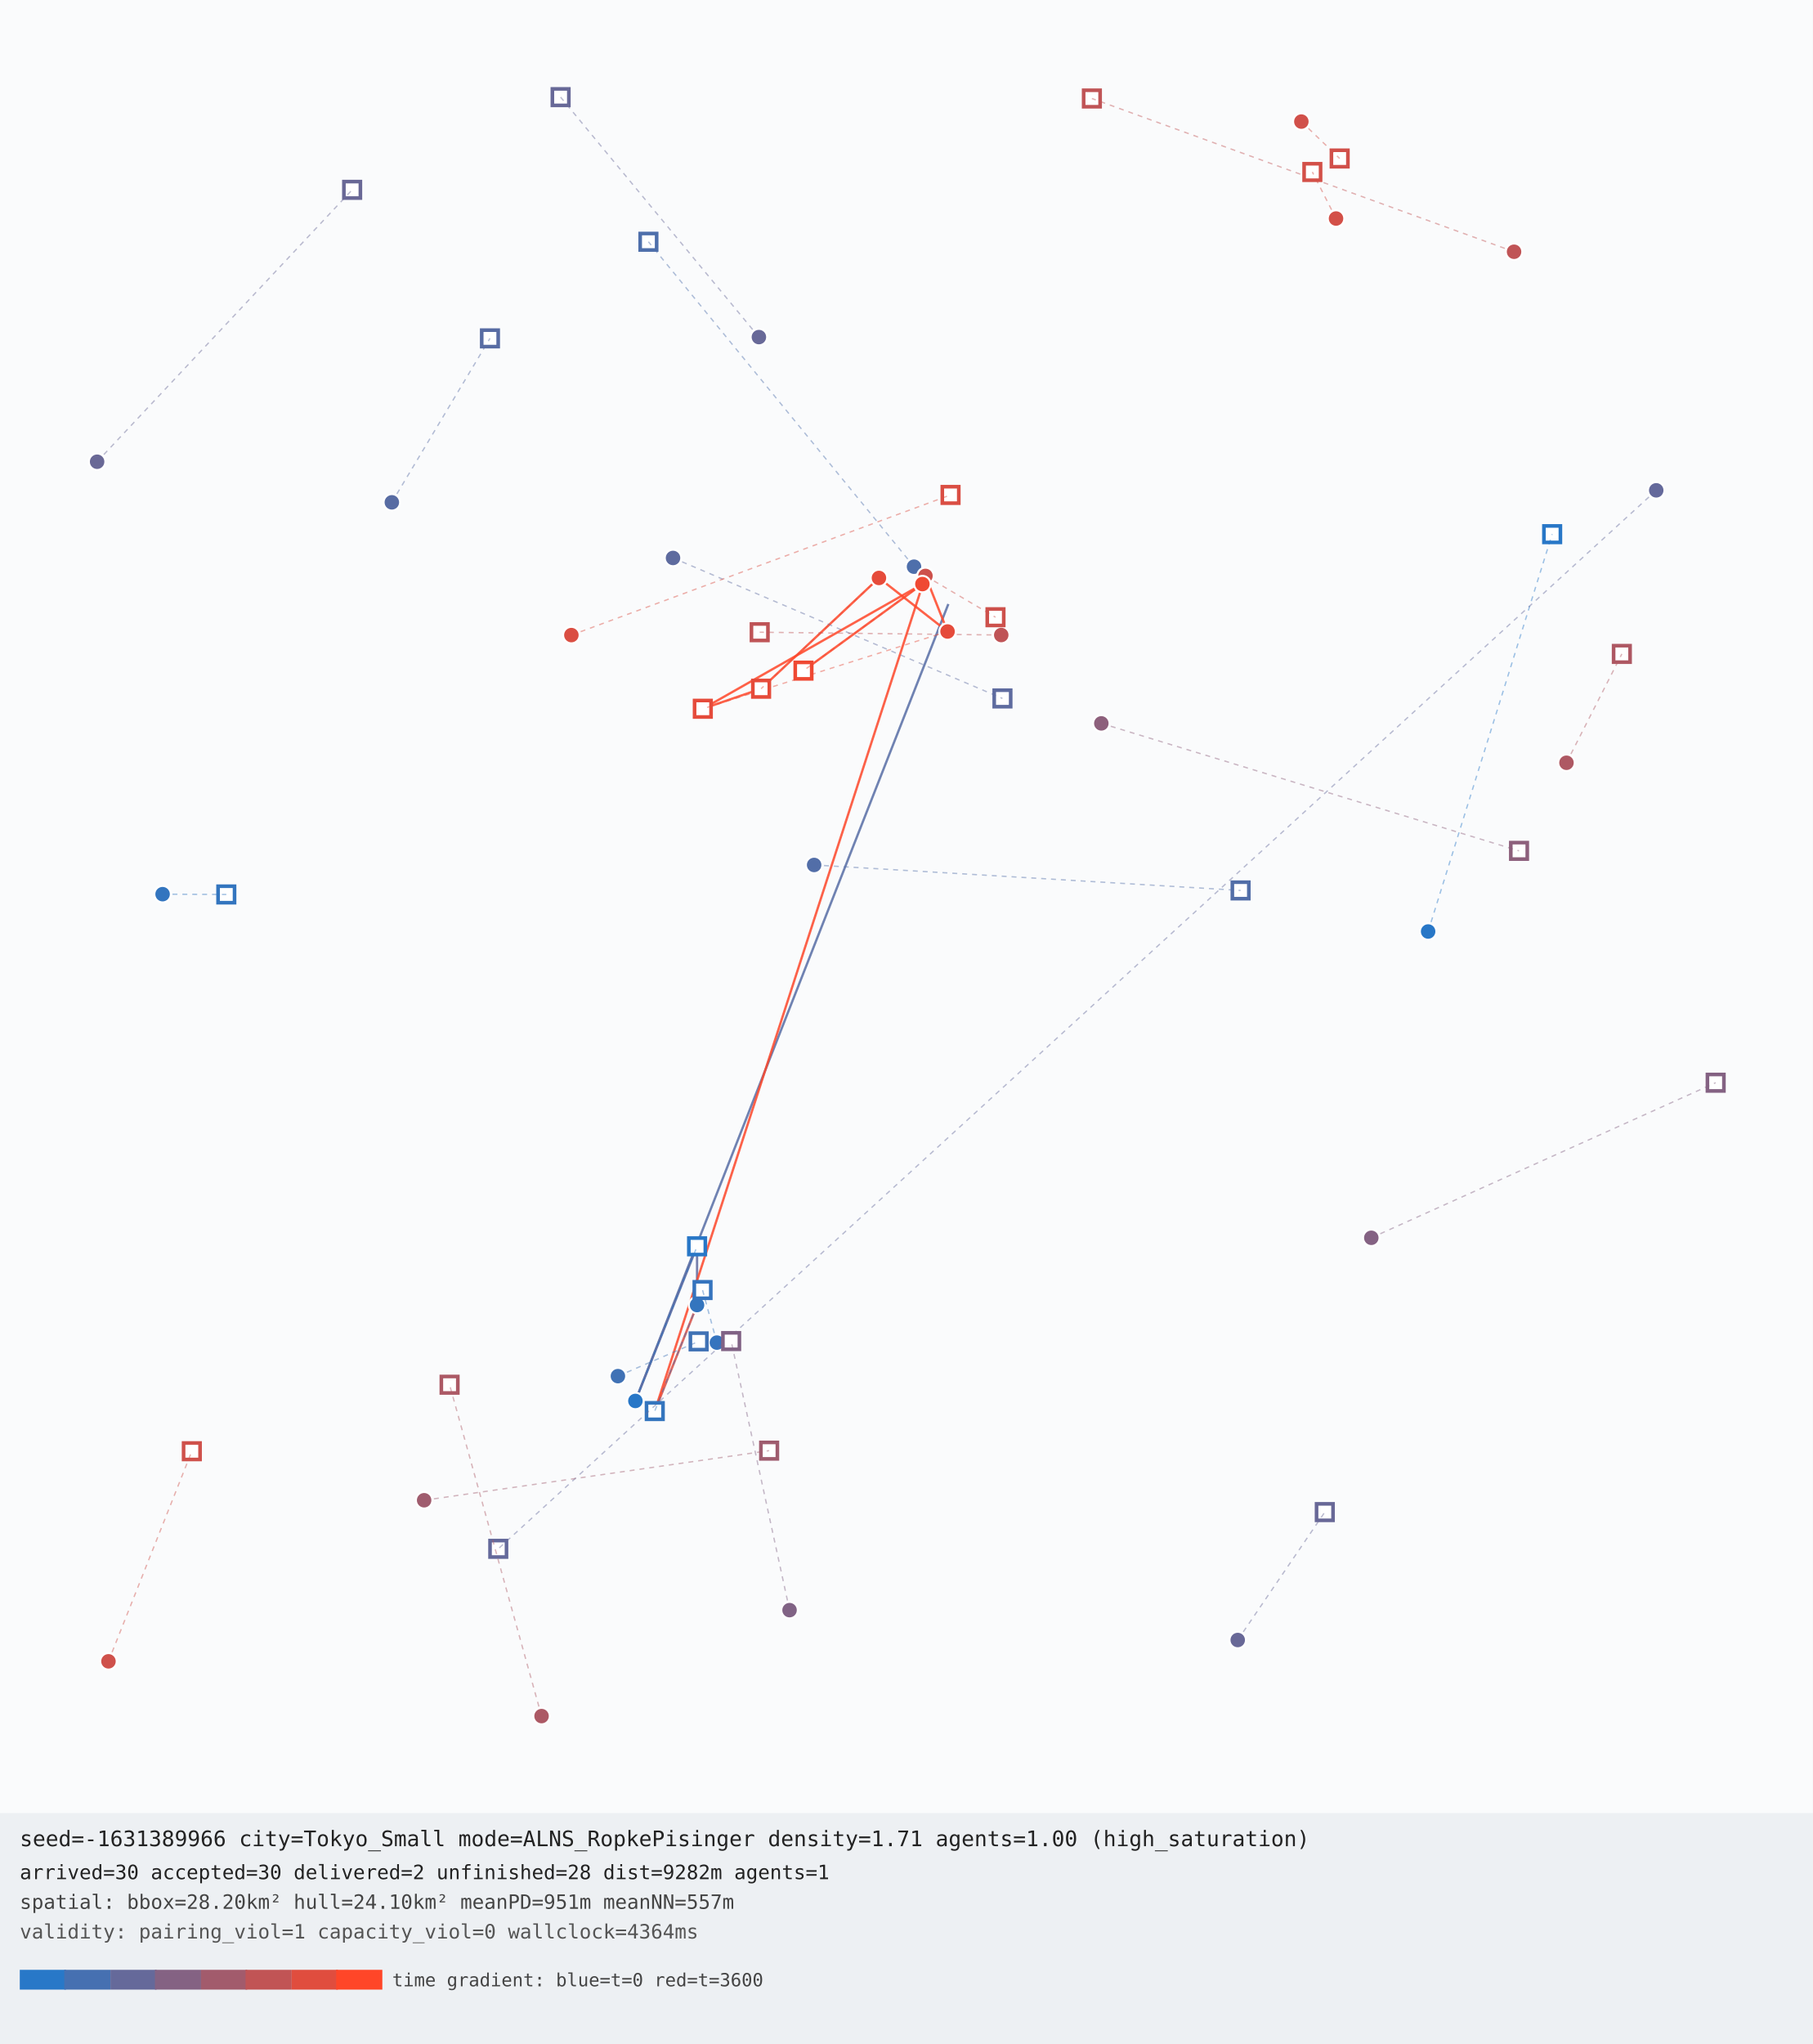
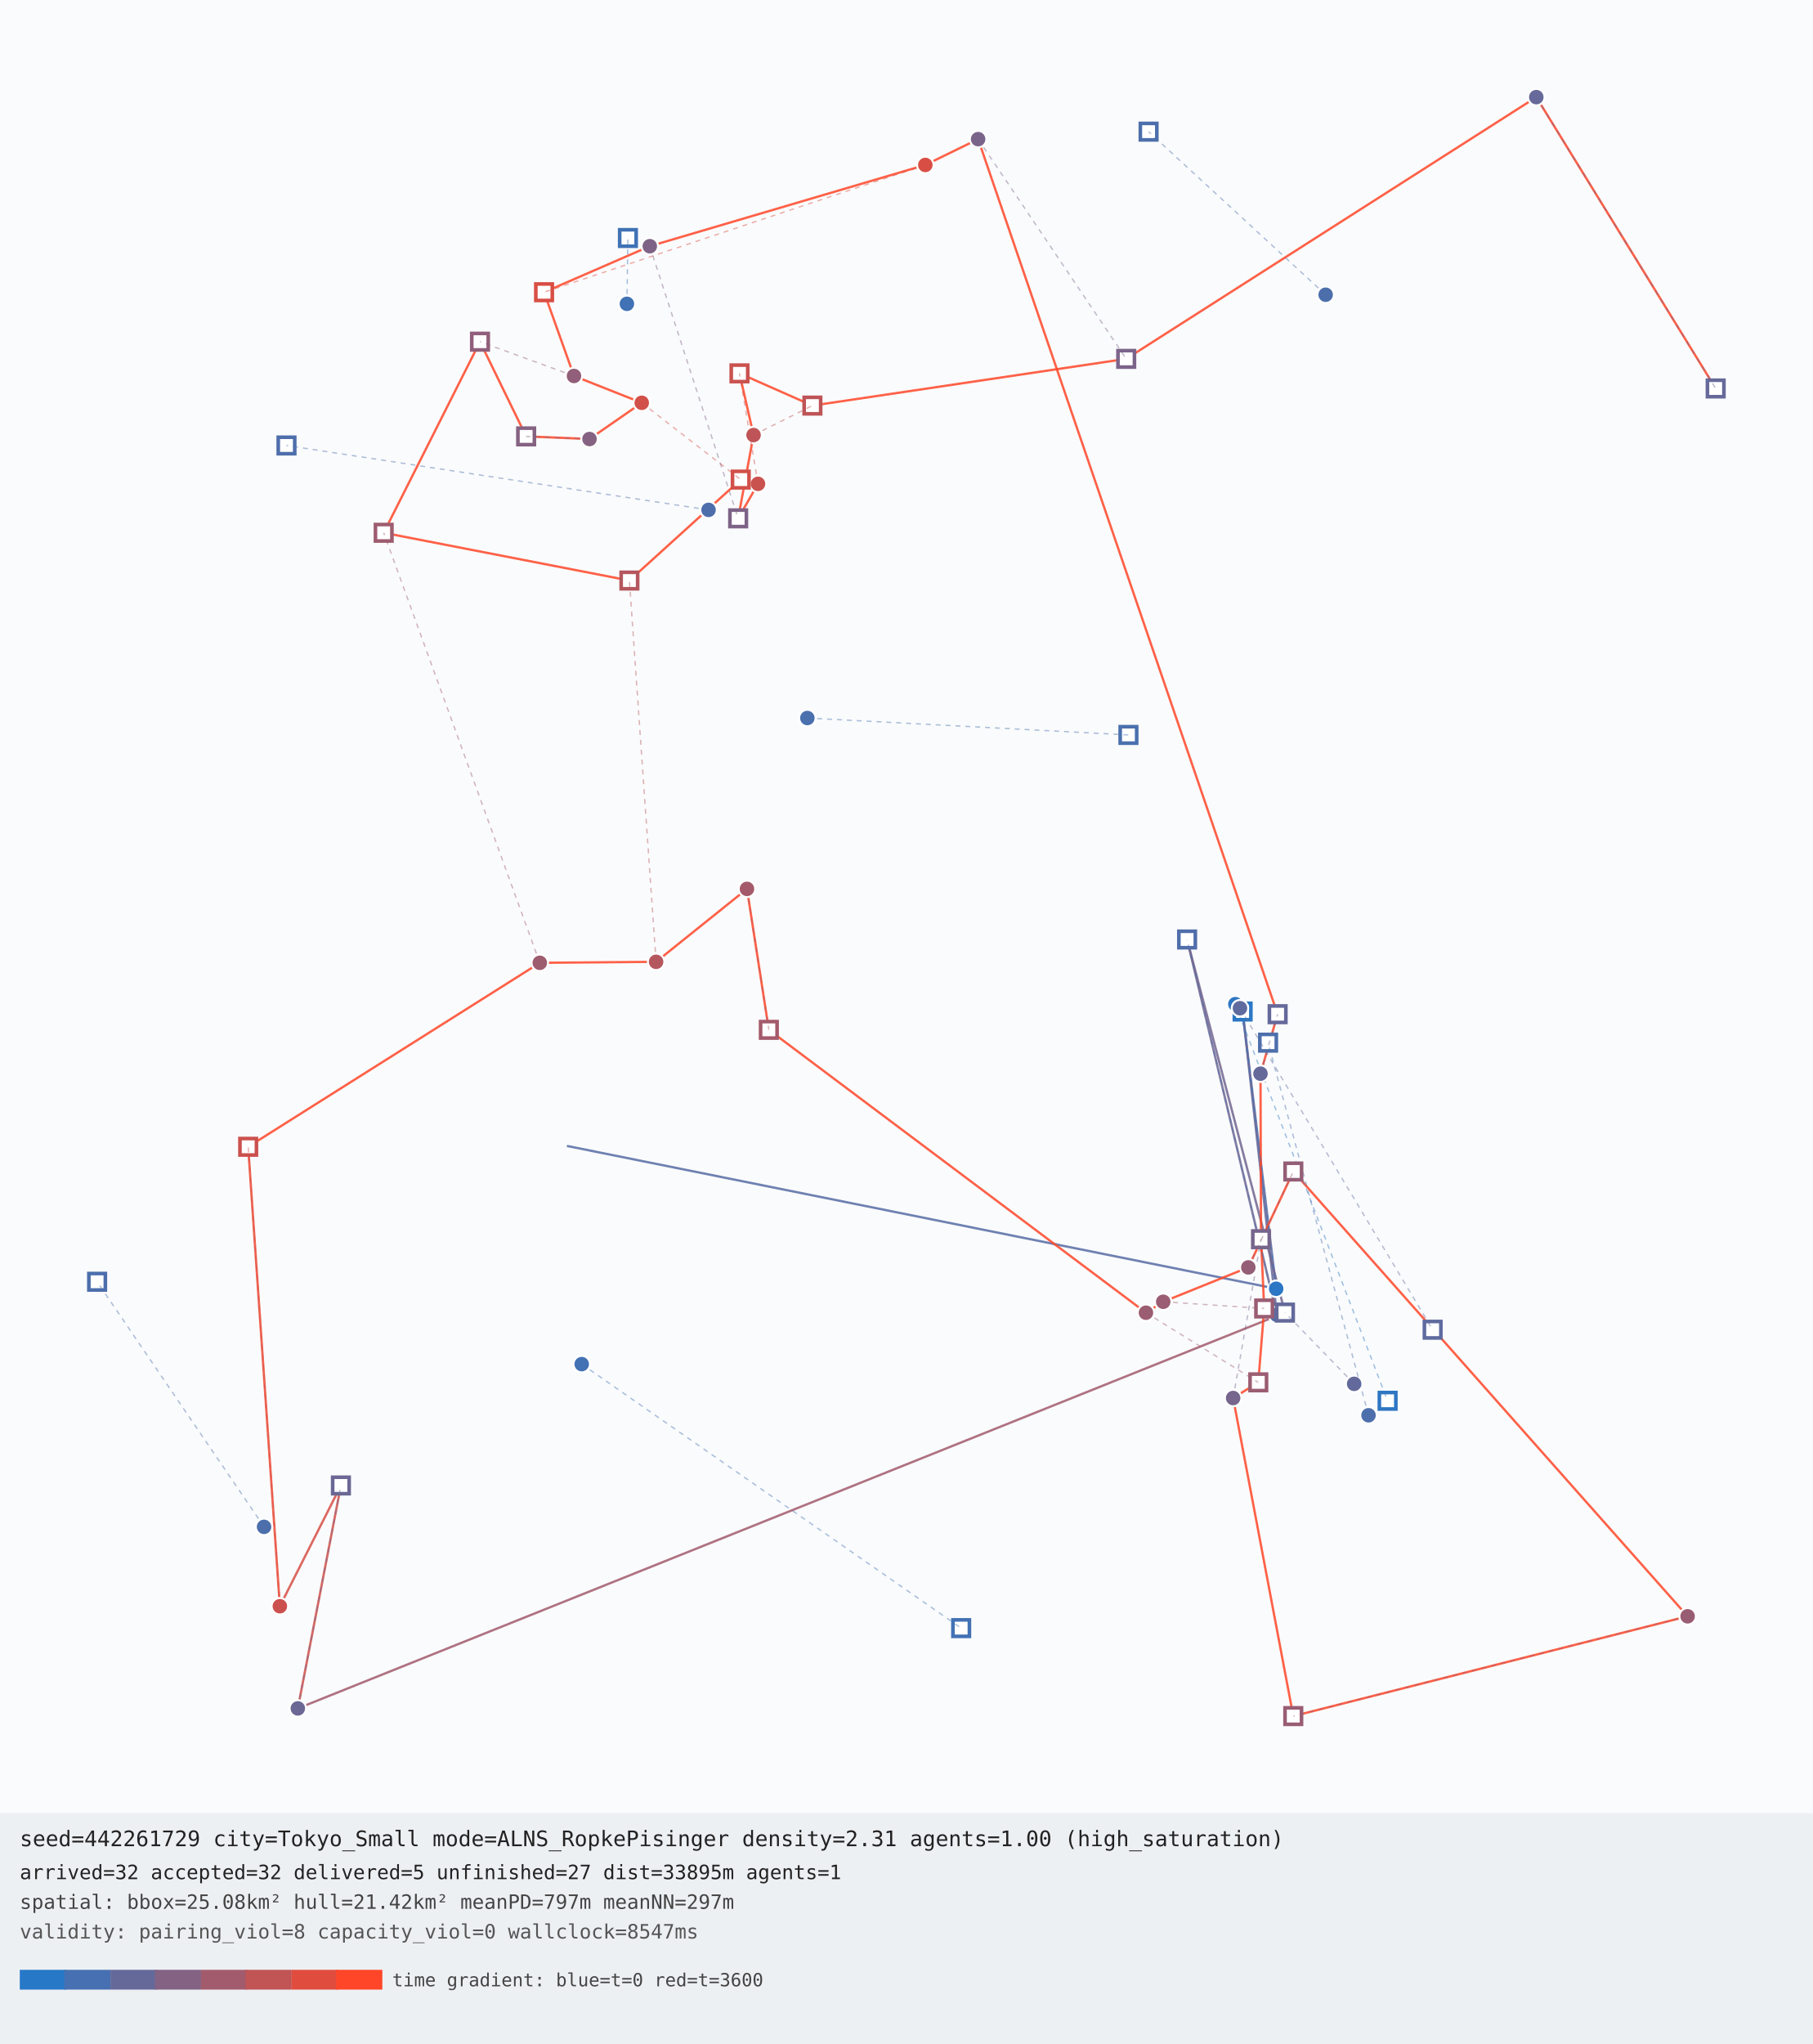
<svg xmlns="http://www.w3.org/2000/svg" width="1100" height="1240">
  <rect width="1100" height="1100" fill="#fafbfc" />
-   <line x1="575.461" y1="366.429" x2="385.555" y2="849.891" stroke="rgb(87,109,164)" stroke-width="1.4" opacity="0.85" />
-   <line x1="385.555" y1="849.891" x2="422.99" y2="756.08" stroke="rgb(89,108,163)" stroke-width="1.4" opacity="0.85" />
-   <line x1="422.99" y1="756.08" x2="422.974" y2="791.707" stroke="rgb(95,106,158)" stroke-width="1.4" opacity="0.85" />
-   <line x1="422.974" y1="791.707" x2="397.314" y2="856.03" stroke="rgb(215,79,69)" stroke-width="1.4" opacity="0.85" />
-   <line x1="397.314" y1="856.03" x2="561.568" y2="349.391" stroke="rgb(253,70,41)" stroke-width="1.4" opacity="0.85" />
-   <line x1="561.568" y1="349.391" x2="574.974" y2="383.099" stroke="rgb(255,70,40)" stroke-width="1.4" opacity="0.85" />
-   <line x1="574.974" y1="383.099" x2="533.343" y2="350.622" stroke="rgb(255,70,40)" stroke-width="1.4" opacity="0.85" />
-   <line x1="533.343" y1="350.622" x2="461.832" y2="417.812" stroke="rgb(255,70,40)" stroke-width="1.4" opacity="0.85" />
-   <line x1="461.832" y1="417.812" x2="426.468" y2="429.964" stroke="rgb(255,70,40)" stroke-width="1.4" opacity="0.85" />
-   <line x1="426.468" y1="429.964" x2="559.706" y2="354.327" stroke="rgb(255,70,40)" stroke-width="1.4" opacity="0.85" />
-   <line x1="559.706" y1="354.327" x2="487.549" y2="406.838" stroke="rgb(255,70,40)" stroke-width="1.4" opacity="0.85" />
-   <circle cx="385.555" cy="849.891" r="5" fill="rgb(40,119,199)" stroke="white" stroke-width="1.2" />
-   <rect x="417.99" y="751.08" width="10" height="10" fill="white" stroke="rgb(40,119,199)" stroke-width="2.2" />
-   <line x1="385.555" y1="849.891" x2="422.99" y2="756.08" stroke="rgb(40,119,199)" stroke-width="0.8" stroke-dasharray="3,3" opacity="0.45" />
-   <circle cx="422.974" cy="791.707" r="5" fill="rgb(52,117,190)" stroke="white" stroke-width="1.2" />
-   <rect x="392.314" y="851.03" width="10" height="10" fill="white" stroke="rgb(52,117,190)" stroke-width="2.2" />
-   <line x1="422.974" y1="791.707" x2="397.314" y2="856.03" stroke="rgb(52,117,190)" stroke-width="0.8" stroke-dasharray="3,3" opacity="0.45" />
-   <circle cx="866.588" cy="565.093" r="5" fill="rgb(40,119,199)" stroke="white" stroke-width="1.2" />
-   <rect x="936.853" y="319.057" width="10" height="10" fill="white" stroke="rgb(40,119,199)" stroke-width="2.2" />
-   <line x1="866.588" y1="565.093" x2="941.853" y2="324.057" stroke="rgb(40,119,199)" stroke-width="0.8" stroke-dasharray="3,3" opacity="0.45" />
-   <circle cx="98.663" cy="542.45" r="5" fill="rgb(51,117,191)" stroke="white" stroke-width="1.2" />
-   <rect x="132.323" y="537.627" width="10" height="10" fill="white" stroke="rgb(51,117,191)" stroke-width="2.2" />
-   <line x1="98.663" y1="542.45" x2="137.323" y2="542.627" stroke="rgb(51,117,191)" stroke-width="0.8" stroke-dasharray="3,3" opacity="0.45" />
-   <circle cx="435.015" cy="814.497" r="5" fill="rgb(53,116,190)" stroke="white" stroke-width="1.2" />
-   <rect x="421.306" y="777.6" width="10" height="10" fill="white" stroke="rgb(53,116,190)" stroke-width="2.2" />
-   <line x1="435.015" y1="814.497" x2="426.306" y2="782.6" stroke="rgb(53,116,190)" stroke-width="0.8" stroke-dasharray="3,3" opacity="0.45" />
-   <circle cx="374.953" cy="834.834" r="5" fill="rgb(64,114,181)" stroke="white" stroke-width="1.2" />
-   <rect x="418.93" y="808.755" width="10" height="10" fill="white" stroke="rgb(64,114,181)" stroke-width="2.2" />
-   <line x1="374.953" y1="834.834" x2="423.93" y2="813.755" stroke="rgb(64,114,181)" stroke-width="0.8" stroke-dasharray="3,3" opacity="0.45" />
-   <circle cx="554.627" cy="343.785" r="5" fill="rgb(78,111,171)" stroke="white" stroke-width="1.2" />
-   <rect x="388.455" y="141.663" width="10" height="10" fill="white" stroke="rgb(78,111,171)" stroke-width="2.2" />
-   <line x1="554.627" y1="343.785" x2="393.455" y2="146.663" stroke="rgb(78,111,171)" stroke-width="0.8" stroke-dasharray="3,3" opacity="0.45" />
-   <circle cx="494.014" cy="524.73" r="5" fill="rgb(82,110,168)" stroke="white" stroke-width="1.2" />
-   <rect x="747.79" y="535.185" width="10" height="10" fill="white" stroke="rgb(82,110,168)" stroke-width="2.2" />
-   <line x1="494.014" y1="524.73" x2="752.79" y2="540.185" stroke="rgb(82,110,168)" stroke-width="0.8" stroke-dasharray="3,3" opacity="0.45" />
-   <circle cx="237.77" cy="304.739" r="5" fill="rgb(88,108,163)" stroke="white" stroke-width="1.2" />
-   <rect x="292.301" y="200.275" width="10" height="10" fill="white" stroke="rgb(88,108,163)" stroke-width="2.2" />
-   <line x1="237.77" y1="304.739" x2="297.301" y2="205.275" stroke="rgb(88,108,163)" stroke-width="0.8" stroke-dasharray="3,3" opacity="0.45" />
-   <circle cx="408.392" cy="338.489" r="5" fill="rgb(94,107,159)" stroke="white" stroke-width="1.2" />
-   <rect x="603.285" y="418.716" width="10" height="10" fill="white" stroke="rgb(94,107,159)" stroke-width="2.2" />
-   <line x1="408.392" y1="338.489" x2="608.285" y2="423.716" stroke="rgb(94,107,159)" stroke-width="0.8" stroke-dasharray="3,3" opacity="0.45" />
-   <circle cx="1005" cy="297.462" r="5" fill="rgb(100,105,155)" stroke="white" stroke-width="1.2" />
-   <rect x="297.349" y="934.59" width="10" height="10" fill="white" stroke="rgb(100,105,155)" stroke-width="2.2" />
-   <line x1="1005" y1="297.462" x2="302.349" y2="939.59" stroke="rgb(100,105,155)" stroke-width="0.8" stroke-dasharray="3,3" opacity="0.45" />
-   <circle cx="460.498" cy="204.494" r="5" fill="rgb(104,105,152)" stroke="white" stroke-width="1.2" />
-   <rect x="335.177" y="53.929" width="10" height="10" fill="white" stroke="rgb(104,105,152)" stroke-width="2.2" />
-   <line x1="460.498" y1="204.494" x2="340.177" y2="58.929" stroke="rgb(104,105,152)" stroke-width="0.8" stroke-dasharray="3,3" opacity="0.45" />
-   <circle cx="751.049" cy="994.921" r="5" fill="rgb(104,104,151)" stroke="white" stroke-width="1.2" />
-   <rect x="798.886" y="912.315" width="10" height="10" fill="white" stroke="rgb(104,104,151)" stroke-width="2.2" />
-   <line x1="751.049" y1="994.921" x2="803.886" y2="917.315" stroke="rgb(104,104,151)" stroke-width="0.8" stroke-dasharray="3,3" opacity="0.45" />
-   <circle cx="58.929" cy="280.108" r="5" fill="rgb(105,104,150)" stroke="white" stroke-width="1.2" />
-   <rect x="208.681" y="110.158" width="10" height="10" fill="white" stroke="rgb(105,104,150)" stroke-width="2.2" />
-   <line x1="58.929" y1="280.108" x2="213.681" y2="115.158" stroke="rgb(105,104,150)" stroke-width="0.8" stroke-dasharray="3,3" opacity="0.45" />
-   <circle cx="479.1" cy="976.796" r="5" fill="rgb(129,99,133)" stroke="white" stroke-width="1.2" />
-   <rect x="438.667" y="808.564" width="10" height="10" fill="white" stroke="rgb(129,99,133)" stroke-width="2.2" />
-   <line x1="479.1" y1="976.796" x2="443.667" y2="813.564" stroke="rgb(129,99,133)" stroke-width="0.8" stroke-dasharray="3,3" opacity="0.45" />
-   <circle cx="832.106" cy="750.913" r="5" fill="rgb(132,98,131)" stroke="white" stroke-width="1.2" />
-   <rect x="1036.07" y="651.829" width="10" height="10" fill="white" stroke="rgb(132,98,131)" stroke-width="2.2" />
-   <line x1="832.106" y1="750.913" x2="1041.07" y2="656.829" stroke="rgb(132,98,131)" stroke-width="0.8" stroke-dasharray="3,3" opacity="0.45" />
-   <circle cx="668.286" cy="438.84" r="5" fill="rgb(141,96,124)" stroke="white" stroke-width="1.2" />
-   <rect x="916.749" y="511.172" width="10" height="10" fill="white" stroke="rgb(141,96,124)" stroke-width="2.2" />
-   <line x1="668.286" y1="438.84" x2="921.749" y2="516.172" stroke="rgb(141,96,124)" stroke-width="0.8" stroke-dasharray="3,3" opacity="0.45" />
-   <circle cx="257.365" cy="910.134" r="5" fill="rgb(159,92,110)" stroke="white" stroke-width="1.2" />
-   <rect x="461.711" y="875.037" width="10" height="10" fill="white" stroke="rgb(159,92,110)" stroke-width="2.2" />
-   <line x1="257.365" y1="910.134" x2="466.711" y2="880.037" stroke="rgb(159,92,110)" stroke-width="0.8" stroke-dasharray="3,3" opacity="0.45" />
-   <circle cx="328.617" cy="1041.07" r="5" fill="rgb(172,89,101)" stroke="white" stroke-width="1.2" />
-   <rect x="267.805" y="835.049" width="10" height="10" fill="white" stroke="rgb(172,89,101)" stroke-width="2.2" />
-   <line x1="328.617" y1="1041.07" x2="272.805" y2="840.049" stroke="rgb(172,89,101)" stroke-width="0.8" stroke-dasharray="3,3" opacity="0.45" />
-   <circle cx="950.536" cy="462.729" r="5" fill="rgb(174,88,99)" stroke="white" stroke-width="1.2" />
-   <rect x="979.138" y="391.7" width="10" height="10" fill="white" stroke="rgb(174,88,99)" stroke-width="2.2" />
-   <line x1="950.536" y1="462.729" x2="984.138" y2="396.7" stroke="rgb(174,88,99)" stroke-width="0.8" stroke-dasharray="3,3" opacity="0.45" />
-   <circle cx="607.555" cy="385.24" r="5" fill="rgb(191,84,87)" stroke="white" stroke-width="1.2" />
-   <rect x="455.984" y="378.535" width="10" height="10" fill="white" stroke="rgb(191,84,87)" stroke-width="2.2" />
-   <line x1="607.555" y1="385.24" x2="460.984" y2="383.535" stroke="rgb(191,84,87)" stroke-width="0.8" stroke-dasharray="3,3" opacity="0.45" />
-   <circle cx="918.731" cy="152.723" r="5" fill="rgb(192,84,86)" stroke="white" stroke-width="1.2" />
-   <rect x="657.553" y="54.755" width="10" height="10" fill="white" stroke="rgb(192,84,86)" stroke-width="2.2" />
-   <line x1="918.731" y1="152.723" x2="662.553" y2="59.755" stroke="rgb(192,84,86)" stroke-width="0.8" stroke-dasharray="3,3" opacity="0.45" />
-   <circle cx="561.568" cy="349.391" r="5" fill="rgb(205,81,76)" stroke="white" stroke-width="1.2" />
-   <rect x="599.065" y="369.44" width="10" height="10" fill="white" stroke="rgb(205,81,76)" stroke-width="2.2" />
-   <line x1="561.568" y1="349.391" x2="604.065" y2="374.44" stroke="rgb(205,81,76)" stroke-width="0.8" stroke-dasharray="3,3" opacity="0.45" />
-   <circle cx="65.818" cy="1007.85" r="5" fill="rgb(207,81,75)" stroke="white" stroke-width="1.2" />
-   <rect x="111.4" y="875.395" width="10" height="10" fill="white" stroke="rgb(207,81,75)" stroke-width="2.2" />
-   <line x1="65.818" y1="1007.85" x2="116.4" y2="880.395" stroke="rgb(207,81,75)" stroke-width="0.8" stroke-dasharray="3,3" opacity="0.45" />
-   <circle cx="789.663" cy="73.758" r="5" fill="rgb(209,80,74)" stroke="white" stroke-width="1.2" />
-   <rect x="807.907" y="91.151" width="10" height="10" fill="white" stroke="rgb(209,80,74)" stroke-width="2.2" />
-   <line x1="789.663" y1="73.758" x2="812.907" y2="96.151" stroke="rgb(209,80,74)" stroke-width="0.8" stroke-dasharray="3,3" opacity="0.45" />
-   <circle cx="810.701" cy="132.569" r="5" fill="rgb(211,80,72)" stroke="white" stroke-width="1.2" />
-   <rect x="791.33" y="99.334" width="10" height="10" fill="white" stroke="rgb(211,80,72)" stroke-width="2.2" />
-   <line x1="810.701" y1="132.569" x2="796.33" y2="104.334" stroke="rgb(211,80,72)" stroke-width="0.8" stroke-dasharray="3,3" opacity="0.45" />
-   <circle cx="346.71" cy="385.281" r="5" fill="rgb(218,78,67)" stroke="white" stroke-width="1.2" />
-   <rect x="571.789" y="295.251" width="10" height="10" fill="white" stroke="rgb(218,78,67)" stroke-width="2.2" />
-   <line x1="346.71" y1="385.281" x2="576.789" y2="300.251" stroke="rgb(218,78,67)" stroke-width="0.8" stroke-dasharray="3,3" opacity="0.45" />
-   <circle cx="574.974" cy="383.099" r="5" fill="rgb(229,75,59)" stroke="white" stroke-width="1.2" />
-   <rect x="421.468" y="424.964" width="10" height="10" fill="white" stroke="rgb(229,75,59)" stroke-width="2.2" />
-   <line x1="574.974" y1="383.099" x2="426.468" y2="429.964" stroke="rgb(229,75,59)" stroke-width="0.8" stroke-dasharray="3,3" opacity="0.45" />
-   <circle cx="533.343" cy="350.622" r="5" fill="rgb(230,75,58)" stroke="white" stroke-width="1.2" />
-   <rect x="456.832" y="412.812" width="10" height="10" fill="white" stroke="rgb(230,75,58)" stroke-width="2.2" />
-   <line x1="533.343" y1="350.622" x2="461.832" y2="417.812" stroke="rgb(230,75,58)" stroke-width="0.8" stroke-dasharray="3,3" opacity="0.45" />
-   <circle cx="559.706" cy="354.327" r="5" fill="rgb(239,73,51)" stroke="white" stroke-width="1.2" />
-   <rect x="482.549" y="401.838" width="10" height="10" fill="white" stroke="rgb(239,73,51)" stroke-width="2.2" />
-   <line x1="559.706" y1="354.327" x2="487.549" y2="406.838" stroke="rgb(239,73,51)" stroke-width="0.8" stroke-dasharray="3,3" opacity="0.45" />
+   <line x1="344.003" y1="695.178" x2="774.387" y2="781.814" stroke="rgb(87,108,164)" stroke-width="1.4" opacity="0.85" />
+   <line x1="774.387" y1="781.814" x2="754.024" y2="613.633" stroke="rgb(94,107,159)" stroke-width="1.4" opacity="0.85" />
+   <line x1="754.024" y1="613.633" x2="774.816" y2="797.675" stroke="rgb(102,105,153)" stroke-width="1.4" opacity="0.85" />
+   <line x1="774.816" y1="797.675" x2="720.329" y2="569.944" stroke="rgb(108,104,148)" stroke-width="1.4" opacity="0.85" />
+   <line x1="720.329" y1="569.944" x2="779.711" y2="796.293" stroke="rgb(114,102,144)" stroke-width="1.4" opacity="0.85" />
+   <line x1="779.711" y1="796.293" x2="180.719" y2="1036.41" stroke="rgb(162,91,108)" stroke-width="1.4" opacity="0.85" />
+   <line x1="180.719" y1="1036.41" x2="206.863" y2="901.167" stroke="rgb(208,80,74)" stroke-width="1.4" opacity="0.85" />
+   <line x1="206.863" y1="901.167" x2="169.814" y2="974.424" stroke="rgb(215,79,69)" stroke-width="1.4" opacity="0.85" />
+   <line x1="169.814" y1="974.424" x2="150.6" y2="695.698" stroke="rgb(239,73,51)" stroke-width="1.4" opacity="0.85" />
+   <line x1="150.6" y1="695.698" x2="327.54" y2="584.096" stroke="rgb(255,70,40)" stroke-width="1.4" opacity="0.85" />
+   <line x1="327.54" y1="584.096" x2="398.119" y2="583.487" stroke="rgb(255,70,40)" stroke-width="1.4" opacity="0.85" />
+   <line x1="398.119" y1="583.487" x2="453.263" y2="539.248" stroke="rgb(255,70,40)" stroke-width="1.4" opacity="0.85" />
+   <line x1="453.263" y1="539.248" x2="466.531" y2="624.75" stroke="rgb(255,70,40)" stroke-width="1.4" opacity="0.85" />
+   <line x1="466.531" y1="624.75" x2="695.367" y2="796.358" stroke="rgb(255,70,40)" stroke-width="1.4" opacity="0.85" />
+   <line x1="695.367" y1="796.358" x2="705.847" y2="789.71" stroke="rgb(255,70,40)" stroke-width="1.4" opacity="0.85" />
+   <line x1="705.847" y1="789.71" x2="757.481" y2="768.865" stroke="rgb(255,70,40)" stroke-width="1.4" opacity="0.85" />
+   <line x1="757.481" y1="768.865" x2="784.787" y2="710.687" stroke="rgb(255,70,40)" stroke-width="1.4" opacity="0.85" />
+   <line x1="784.787" y1="710.687" x2="1024.04" y2="980.533" stroke="rgb(255,70,40)" stroke-width="1.4" opacity="0.85" />
+   <line x1="1024.04" y1="980.533" x2="784.759" y2="1041.07" stroke="rgb(255,70,40)" stroke-width="1.4" opacity="0.85" />
+   <line x1="784.759" y1="1041.07" x2="748.262" y2="848.116" stroke="rgb(255,70,40)" stroke-width="1.4" opacity="0.85" />
+   <line x1="748.262" y1="848.116" x2="763.531" y2="838.608" stroke="rgb(255,70,40)" stroke-width="1.4" opacity="0.85" />
+   <line x1="763.531" y1="838.608" x2="767.107" y2="793.794" stroke="rgb(255,70,40)" stroke-width="1.4" opacity="0.85" />
+   <line x1="767.107" y1="793.794" x2="765.196" y2="751.767" stroke="rgb(255,70,40)" stroke-width="1.4" opacity="0.85" />
+   <line x1="765.196" y1="751.767" x2="764.869" y2="651.356" stroke="rgb(255,70,40)" stroke-width="1.4" opacity="0.85" />
+   <line x1="764.869" y1="651.356" x2="775.264" y2="615.27" stroke="rgb(255,70,40)" stroke-width="1.4" opacity="0.85" />
+   <line x1="775.264" y1="615.27" x2="593.526" y2="84.403" stroke="rgb(255,70,40)" stroke-width="1.4" opacity="0.85" />
+   <line x1="593.526" y1="84.403" x2="561.491" y2="100.061" stroke="rgb(255,70,40)" stroke-width="1.4" opacity="0.85" />
+   <line x1="561.491" y1="100.061" x2="394.298" y2="149.36" stroke="rgb(255,70,40)" stroke-width="1.4" opacity="0.85" />
+   <line x1="394.298" y1="149.36" x2="330.139" y2="177.274" stroke="rgb(255,70,40)" stroke-width="1.4" opacity="0.85" />
+   <line x1="330.139" y1="177.274" x2="348.29" y2="228.083" stroke="rgb(255,70,40)" stroke-width="1.4" opacity="0.85" />
+   <line x1="348.29" y1="228.083" x2="389.407" y2="244.357" stroke="rgb(255,70,40)" stroke-width="1.4" opacity="0.85" />
+   <line x1="389.407" y1="244.357" x2="357.703" y2="266.332" stroke="rgb(255,70,40)" stroke-width="1.4" opacity="0.85" />
+   <line x1="357.703" y1="266.332" x2="319.27" y2="264.738" stroke="rgb(255,70,40)" stroke-width="1.4" opacity="0.85" />
+   <line x1="319.27" y1="264.738" x2="291.262" y2="207.285" stroke="rgb(255,70,40)" stroke-width="1.4" opacity="0.85" />
+   <line x1="291.262" y1="207.285" x2="232.824" y2="323.207" stroke="rgb(255,70,40)" stroke-width="1.4" opacity="0.85" />
+   <line x1="232.824" y1="323.207" x2="381.923" y2="352.19" stroke="rgb(255,70,40)" stroke-width="1.4" opacity="0.85" />
+   <line x1="381.923" y1="352.19" x2="449.491" y2="290.944" stroke="rgb(255,70,40)" stroke-width="1.4" opacity="0.85" />
+   <line x1="449.491" y1="290.944" x2="459.958" y2="293.525" stroke="rgb(255,70,40)" stroke-width="1.4" opacity="0.85" />
+   <line x1="459.958" y1="293.525" x2="447.917" y2="314.46" stroke="rgb(255,70,40)" stroke-width="1.4" opacity="0.85" />
+   <line x1="447.917" y1="314.46" x2="457.255" y2="263.931" stroke="rgb(255,70,40)" stroke-width="1.4" opacity="0.85" />
+   <line x1="457.255" y1="263.931" x2="448.717" y2="226.503" stroke="rgb(255,70,40)" stroke-width="1.4" opacity="0.85" />
+   <line x1="448.717" y1="226.503" x2="492.971" y2="246.047" stroke="rgb(255,70,40)" stroke-width="1.4" opacity="0.85" />
+   <line x1="492.971" y1="246.047" x2="683.388" y2="217.703" stroke="rgb(255,70,40)" stroke-width="1.4" opacity="0.85" />
+   <line x1="683.388" y1="217.703" x2="932.224" y2="58.929" stroke="rgb(255,70,40)" stroke-width="1.4" opacity="0.85" />
+   <line x1="932.224" y1="58.929" x2="1041.07" y2="235.667" stroke="rgb(255,70,40)" stroke-width="1.4" opacity="0.85" />
+   <circle cx="774.387" cy="781.814" r="5" fill="rgb(43,119,197)" stroke="white" stroke-width="1.2" />
+   <rect x="749.024" y="608.633" width="10" height="10" fill="white" stroke="rgb(43,119,197)" stroke-width="2.2" />
+   <line x1="774.387" y1="781.814" x2="754.024" y2="613.633" stroke="rgb(43,119,197)" stroke-width="0.8" stroke-dasharray="3,3" opacity="0.45" />
+   <circle cx="774.816" cy="797.675" r="5" fill="rgb(80,110,170)" stroke="white" stroke-width="1.2" />
+   <rect x="715.329" y="564.944" width="10" height="10" fill="white" stroke="rgb(80,110,170)" stroke-width="2.2" />
+   <line x1="774.816" y1="797.675" x2="720.329" y2="569.944" stroke="rgb(80,110,170)" stroke-width="0.8" stroke-dasharray="3,3" opacity="0.45" />
+   <circle cx="821.695" cy="839.514" r="5" fill="rgb(100,105,155)" stroke="white" stroke-width="1.2" />
+   <rect x="774.711" y="791.293" width="10" height="10" fill="white" stroke="rgb(100,105,155)" stroke-width="2.2" />
+   <line x1="821.695" y1="839.514" x2="779.711" y2="796.293" stroke="rgb(100,105,155)" stroke-width="0.8" stroke-dasharray="3,3" opacity="0.45" />
+   <circle cx="180.719" cy="1036.41" r="5" fill="rgb(107,104,149)" stroke="white" stroke-width="1.2" />
+   <rect x="201.863" y="896.167" width="10" height="10" fill="white" stroke="rgb(107,104,149)" stroke-width="2.2" />
+   <line x1="180.719" y1="1036.41" x2="206.863" y2="901.167" stroke="rgb(107,104,149)" stroke-width="0.8" stroke-dasharray="3,3" opacity="0.45" />
+   <circle cx="169.814" cy="974.424" r="5" fill="rgb(203,81,78)" stroke="white" stroke-width="1.2" />
+   <rect x="145.6" y="690.698" width="10" height="10" fill="white" stroke="rgb(203,81,78)" stroke-width="2.2" />
+   <line x1="169.814" y1="974.424" x2="150.6" y2="695.698" stroke="rgb(203,81,78)" stroke-width="0.8" stroke-dasharray="3,3" opacity="0.45" />
+   <circle cx="749.615" cy="609.168" r="5" fill="rgb(46,118,195)" stroke="white" stroke-width="1.2" />
+   <rect x="836.995" y="844.778" width="10" height="10" fill="white" stroke="rgb(46,118,195)" stroke-width="2.2" />
+   <line x1="749.615" y1="609.168" x2="841.995" y2="849.778" stroke="rgb(46,118,195)" stroke-width="0.8" stroke-dasharray="3,3" opacity="0.45" />
+   <circle cx="380.401" cy="184.321" r="5" fill="rgb(64,114,181)" stroke="white" stroke-width="1.2" />
+   <rect x="376.019" y="139.38" width="10" height="10" fill="white" stroke="rgb(64,114,181)" stroke-width="2.2" />
+   <line x1="380.401" y1="184.321" x2="381.019" y2="144.38" stroke="rgb(64,114,181)" stroke-width="0.8" stroke-dasharray="3,3" opacity="0.45" />
+   <circle cx="352.992" cy="827.551" r="5" fill="rgb(66,113,180)" stroke="white" stroke-width="1.2" />
+   <rect x="578.238" y="982.7" width="10" height="10" fill="white" stroke="rgb(66,113,180)" stroke-width="2.2" />
+   <line x1="352.992" y1="827.551" x2="583.238" y2="987.7" stroke="rgb(66,113,180)" stroke-width="0.8" stroke-dasharray="3,3" opacity="0.45" />
+   <circle cx="489.9" cy="435.588" r="5" fill="rgb(74,112,174)" stroke="white" stroke-width="1.2" />
+   <rect x="679.732" y="440.845" width="10" height="10" fill="white" stroke="rgb(74,112,174)" stroke-width="2.2" />
+   <line x1="489.9" y1="435.588" x2="684.732" y2="445.845" stroke="rgb(74,112,174)" stroke-width="0.8" stroke-dasharray="3,3" opacity="0.45" />
+   <circle cx="804.4" cy="178.793" r="5" fill="rgb(76,111,172)" stroke="white" stroke-width="1.2" />
+   <rect x="691.957" y="74.868" width="10" height="10" fill="white" stroke="rgb(76,111,172)" stroke-width="2.2" />
+   <line x1="804.4" y1="178.793" x2="696.957" y2="79.868" stroke="rgb(76,111,172)" stroke-width="0.8" stroke-dasharray="3,3" opacity="0.45" />
+   <circle cx="160.228" cy="926.27" r="5" fill="rgb(76,111,172)" stroke="white" stroke-width="1.2" />
+   <rect x="53.929" y="772.587" width="10" height="10" fill="white" stroke="rgb(76,111,172)" stroke-width="2.2" />
+   <line x1="160.228" y1="926.27" x2="58.929" y2="777.587" stroke="rgb(76,111,172)" stroke-width="0.8" stroke-dasharray="3,3" opacity="0.45" />
+   <circle cx="830.418" cy="858.584" r="5" fill="rgb(77,111,172)" stroke="white" stroke-width="1.2" />
+   <rect x="764.463" y="627.532" width="10" height="10" fill="white" stroke="rgb(77,111,172)" stroke-width="2.2" />
+   <line x1="830.418" y1="858.584" x2="769.463" y2="632.532" stroke="rgb(77,111,172)" stroke-width="0.8" stroke-dasharray="3,3" opacity="0.45" />
+   <circle cx="429.94" cy="309.323" r="5" fill="rgb(78,110,171)" stroke="white" stroke-width="1.2" />
+   <rect x="168.841" y="265.251" width="10" height="10" fill="white" stroke="rgb(78,110,171)" stroke-width="2.2" />
+   <line x1="429.94" y1="309.323" x2="173.841" y2="270.251" stroke="rgb(78,110,171)" stroke-width="0.8" stroke-dasharray="3,3" opacity="0.45" />
+   <circle cx="752.408" cy="611.627" r="5" fill="rgb(95,107,159)" stroke="white" stroke-width="1.2" />
+   <rect x="864.327" y="801.669" width="10" height="10" fill="white" stroke="rgb(95,107,159)" stroke-width="2.2" />
+   <line x1="752.408" y1="611.627" x2="869.327" y2="806.669" stroke="rgb(95,107,159)" stroke-width="0.8" stroke-dasharray="3,3" opacity="0.45" />
+   <circle cx="764.869" cy="651.356" r="5" fill="rgb(101,105,154)" stroke="white" stroke-width="1.2" />
+   <rect x="770.264" y="610.27" width="10" height="10" fill="white" stroke="rgb(101,105,154)" stroke-width="2.2" />
+   <line x1="764.869" y1="651.356" x2="775.264" y2="615.27" stroke="rgb(101,105,154)" stroke-width="0.8" stroke-dasharray="3,3" opacity="0.45" />
+   <circle cx="932.224" cy="58.929" r="5" fill="rgb(102,105,153)" stroke="white" stroke-width="1.2" />
+   <rect x="1036.07" y="230.667" width="10" height="10" fill="white" stroke="rgb(102,105,153)" stroke-width="2.2" />
+   <line x1="932.224" y1="58.929" x2="1041.07" y2="235.667" stroke="rgb(102,105,153)" stroke-width="0.8" stroke-dasharray="3,3" opacity="0.45" />
+   <circle cx="748.262" cy="848.116" r="5" fill="rgb(118,101,141)" stroke="white" stroke-width="1.2" />
+   <rect x="760.196" y="746.767" width="10" height="10" fill="white" stroke="rgb(118,101,141)" stroke-width="2.2" />
+   <line x1="748.262" y1="848.116" x2="765.196" y2="751.767" stroke="rgb(118,101,141)" stroke-width="0.8" stroke-dasharray="3,3" opacity="0.45" />
+   <circle cx="593.526" cy="84.403" r="5" fill="rgb(123,100,138)" stroke="white" stroke-width="1.2" />
+   <rect x="678.388" y="212.703" width="10" height="10" fill="white" stroke="rgb(123,100,138)" stroke-width="2.2" />
+   <line x1="593.526" y1="84.403" x2="683.388" y2="217.703" stroke="rgb(123,100,138)" stroke-width="0.8" stroke-dasharray="3,3" opacity="0.45" />
+   <circle cx="394.298" cy="149.36" r="5" fill="rgb(126,99,135)" stroke="white" stroke-width="1.2" />
+   <rect x="442.917" y="309.46" width="10" height="10" fill="white" stroke="rgb(126,99,135)" stroke-width="2.2" />
+   <line x1="394.298" y1="149.36" x2="447.917" y2="314.46" stroke="rgb(126,99,135)" stroke-width="0.8" stroke-dasharray="3,3" opacity="0.45" />
+   <circle cx="357.703" cy="266.332" r="5" fill="rgb(133,98,130)" stroke="white" stroke-width="1.2" />
+   <rect x="314.27" y="259.738" width="10" height="10" fill="white" stroke="rgb(133,98,130)" stroke-width="2.2" />
+   <line x1="357.703" y1="266.332" x2="319.27" y2="264.738" stroke="rgb(133,98,130)" stroke-width="0.8" stroke-dasharray="3,3" opacity="0.45" />
+   <circle cx="348.29" cy="228.083" r="5" fill="rgb(145,95,121)" stroke="white" stroke-width="1.2" />
+   <rect x="286.262" y="202.285" width="10" height="10" fill="white" stroke="rgb(145,95,121)" stroke-width="2.2" />
+   <line x1="348.29" y1="228.083" x2="291.262" y2="207.285" stroke="rgb(145,95,121)" stroke-width="0.8" stroke-dasharray="3,3" opacity="0.45" />
+   <circle cx="757.481" cy="768.865" r="5" fill="rgb(148,94,118)" stroke="white" stroke-width="1.2" />
+   <rect x="779.787" y="705.687" width="10" height="10" fill="white" stroke="rgb(148,94,118)" stroke-width="2.2" />
+   <line x1="757.481" y1="768.865" x2="784.787" y2="710.687" stroke="rgb(148,94,118)" stroke-width="0.8" stroke-dasharray="3,3" opacity="0.45" />
+   <circle cx="1024.04" cy="980.533" r="5" fill="rgb(153,93,115)" stroke="white" stroke-width="1.2" />
+   <rect x="779.759" y="1036.07" width="10" height="10" fill="white" stroke="rgb(153,93,115)" stroke-width="2.2" />
+   <line x1="1024.04" y1="980.533" x2="784.759" y2="1041.07" stroke="rgb(153,93,115)" stroke-width="0.8" stroke-dasharray="3,3" opacity="0.45" />
+   <circle cx="705.847" cy="789.71" r="5" fill="rgb(154,93,115)" stroke="white" stroke-width="1.2" />
+   <rect x="762.107" y="788.794" width="10" height="10" fill="white" stroke="rgb(154,93,115)" stroke-width="2.2" />
+   <line x1="705.847" y1="789.71" x2="767.107" y2="793.794" stroke="rgb(154,93,115)" stroke-width="0.8" stroke-dasharray="3,3" opacity="0.45" />
+   <circle cx="695.367" cy="796.358" r="5" fill="rgb(155,93,113)" stroke="white" stroke-width="1.2" />
+   <rect x="758.531" y="833.608" width="10" height="10" fill="white" stroke="rgb(155,93,113)" stroke-width="2.2" />
+   <line x1="695.367" y1="796.358" x2="763.531" y2="838.608" stroke="rgb(155,93,113)" stroke-width="0.8" stroke-dasharray="3,3" opacity="0.45" />
+   <circle cx="327.54" cy="584.096" r="5" fill="rgb(158,92,111)" stroke="white" stroke-width="1.2" />
+   <rect x="227.824" y="318.207" width="10" height="10" fill="white" stroke="rgb(158,92,111)" stroke-width="2.2" />
+   <line x1="327.54" y1="584.096" x2="232.824" y2="323.207" stroke="rgb(158,92,111)" stroke-width="0.8" stroke-dasharray="3,3" opacity="0.45" />
+   <circle cx="453.263" cy="539.248" r="5" fill="rgb(164,90,107)" stroke="white" stroke-width="1.2" />
+   <rect x="461.531" y="619.75" width="10" height="10" fill="white" stroke="rgb(164,90,107)" stroke-width="2.2" />
+   <line x1="453.263" y1="539.248" x2="466.531" y2="624.75" stroke="rgb(164,90,107)" stroke-width="0.8" stroke-dasharray="3,3" opacity="0.45" />
+   <circle cx="398.119" cy="583.487" r="5" fill="rgb(181,87,94)" stroke="white" stroke-width="1.2" />
+   <rect x="376.923" y="347.19" width="10" height="10" fill="white" stroke="rgb(181,87,94)" stroke-width="2.2" />
+   <line x1="398.119" y1="583.487" x2="381.923" y2="352.19" stroke="rgb(181,87,94)" stroke-width="0.8" stroke-dasharray="3,3" opacity="0.45" />
+   <circle cx="457.255" cy="263.931" r="5" fill="rgb(190,84,87)" stroke="white" stroke-width="1.2" />
+   <rect x="487.971" y="241.047" width="10" height="10" fill="white" stroke="rgb(190,84,87)" stroke-width="2.2" />
+   <line x1="457.255" y1="263.931" x2="492.971" y2="246.047" stroke="rgb(190,84,87)" stroke-width="0.8" stroke-dasharray="3,3" opacity="0.45" />
+   <circle cx="459.958" cy="293.525" r="5" fill="rgb(201,82,79)" stroke="white" stroke-width="1.2" />
+   <rect x="443.717" y="221.503" width="10" height="10" fill="white" stroke="rgb(201,82,79)" stroke-width="2.2" />
+   <line x1="459.958" y1="293.525" x2="448.717" y2="226.503" stroke="rgb(201,82,79)" stroke-width="0.8" stroke-dasharray="3,3" opacity="0.45" />
+   <circle cx="389.407" cy="244.357" r="5" fill="rgb(209,80,73)" stroke="white" stroke-width="1.2" />
+   <rect x="444.491" y="285.944" width="10" height="10" fill="white" stroke="rgb(209,80,73)" stroke-width="2.2" />
+   <line x1="389.407" y1="244.357" x2="449.491" y2="290.944" stroke="rgb(209,80,73)" stroke-width="0.8" stroke-dasharray="3,3" opacity="0.45" />
+   <circle cx="561.491" cy="100.061" r="5" fill="rgb(216,78,68)" stroke="white" stroke-width="1.2" />
+   <rect x="325.139" y="172.274" width="10" height="10" fill="white" stroke="rgb(216,78,68)" stroke-width="2.2" />
+   <line x1="561.491" y1="100.061" x2="330.139" y2="177.274" stroke="rgb(216,78,68)" stroke-width="0.8" stroke-dasharray="3,3" opacity="0.45" />
  <rect y="1100" width="1100" height="140" fill="#edf0f3" />
-   <text x="12" y="1120" font-family="monospace" font-size="13" fill="#222">seed=-1631389966  city=Tokyo_Small  mode=ALNS_RopkePisinger  density=1.71  agents=1.00  (high_saturation)</text>
-   <text x="12" y="1140" font-family="monospace" font-size="12" fill="#222">arrived=30 accepted=30 delivered=2 unfinished=28 dist=9282m agents=1</text>
-   <text x="12" y="1158" font-family="monospace" font-size="12" fill="#444">spatial: bbox=28.20km² hull=24.10km² meanPD=951m meanNN=557m</text>
-   <text x="12" y="1176" font-family="monospace" font-size="12" fill="#555">validity: pairing_viol=1 capacity_viol=0 wallclock=4364ms</text>
+   <text x="12" y="1120" font-family="monospace" font-size="13" fill="#222">seed=442261729  city=Tokyo_Small  mode=ALNS_RopkePisinger  density=2.31  agents=1.00  (high_saturation)</text>
+   <text x="12" y="1140" font-family="monospace" font-size="12" fill="#222">arrived=32 accepted=32 delivered=5 unfinished=27 dist=33895m agents=1</text>
+   <text x="12" y="1158" font-family="monospace" font-size="12" fill="#444">spatial: bbox=25.08km² hull=21.42km² meanPD=797m meanNN=297m</text>
+   <text x="12" y="1176" font-family="monospace" font-size="12" fill="#555">validity: pairing_viol=8 capacity_viol=0 wallclock=8547ms</text>
  <rect x="12" y="1195" width="28" height="12" fill="rgb(40,120,200)" />
  <rect x="39" y="1195" width="28" height="12" fill="rgb(70,112,177)" />
  <rect x="67" y="1195" width="28" height="12" fill="rgb(101,105,154)" />
  <rect x="94" y="1195" width="28" height="12" fill="rgb(132,98,131)" />
  <rect x="122" y="1195" width="28" height="12" fill="rgb(162,91,108)" />
  <rect x="149" y="1195" width="28" height="12" fill="rgb(193,84,85)" />
  <rect x="177" y="1195" width="28" height="12" fill="rgb(224,77,62)" />
  <rect x="204" y="1195" width="28" height="12" fill="rgb(255,70,40)" />
  <text x="238" y="1205" font-family="monospace" font-size="11" fill="#444">time gradient: blue=t=0  red=t=3600</text>
</svg>
